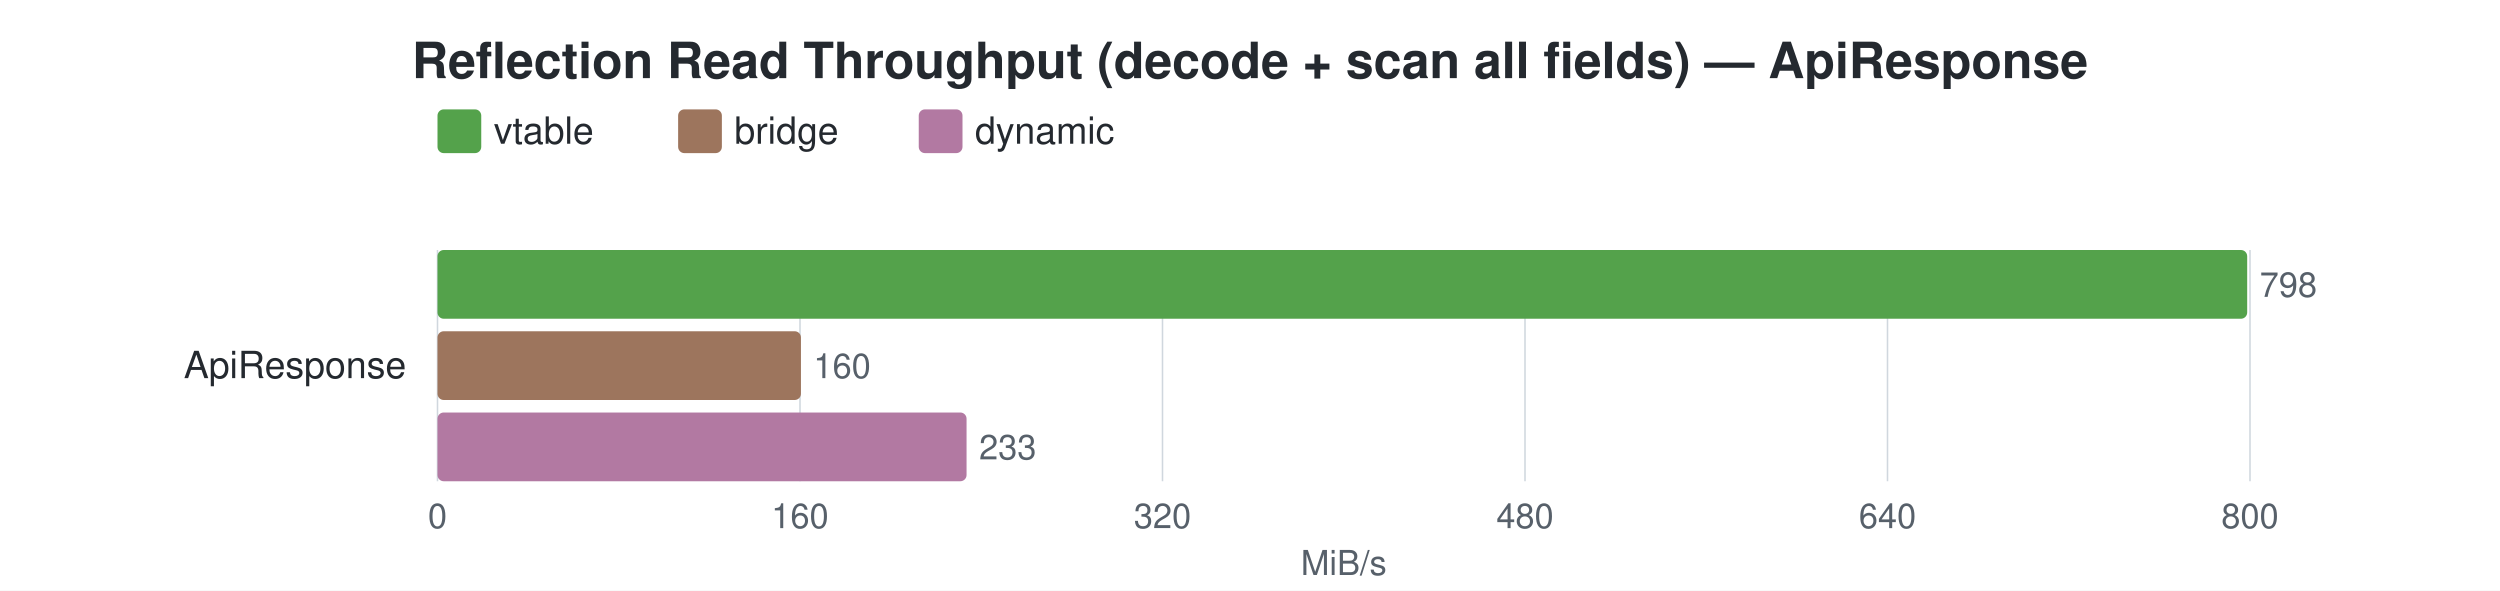
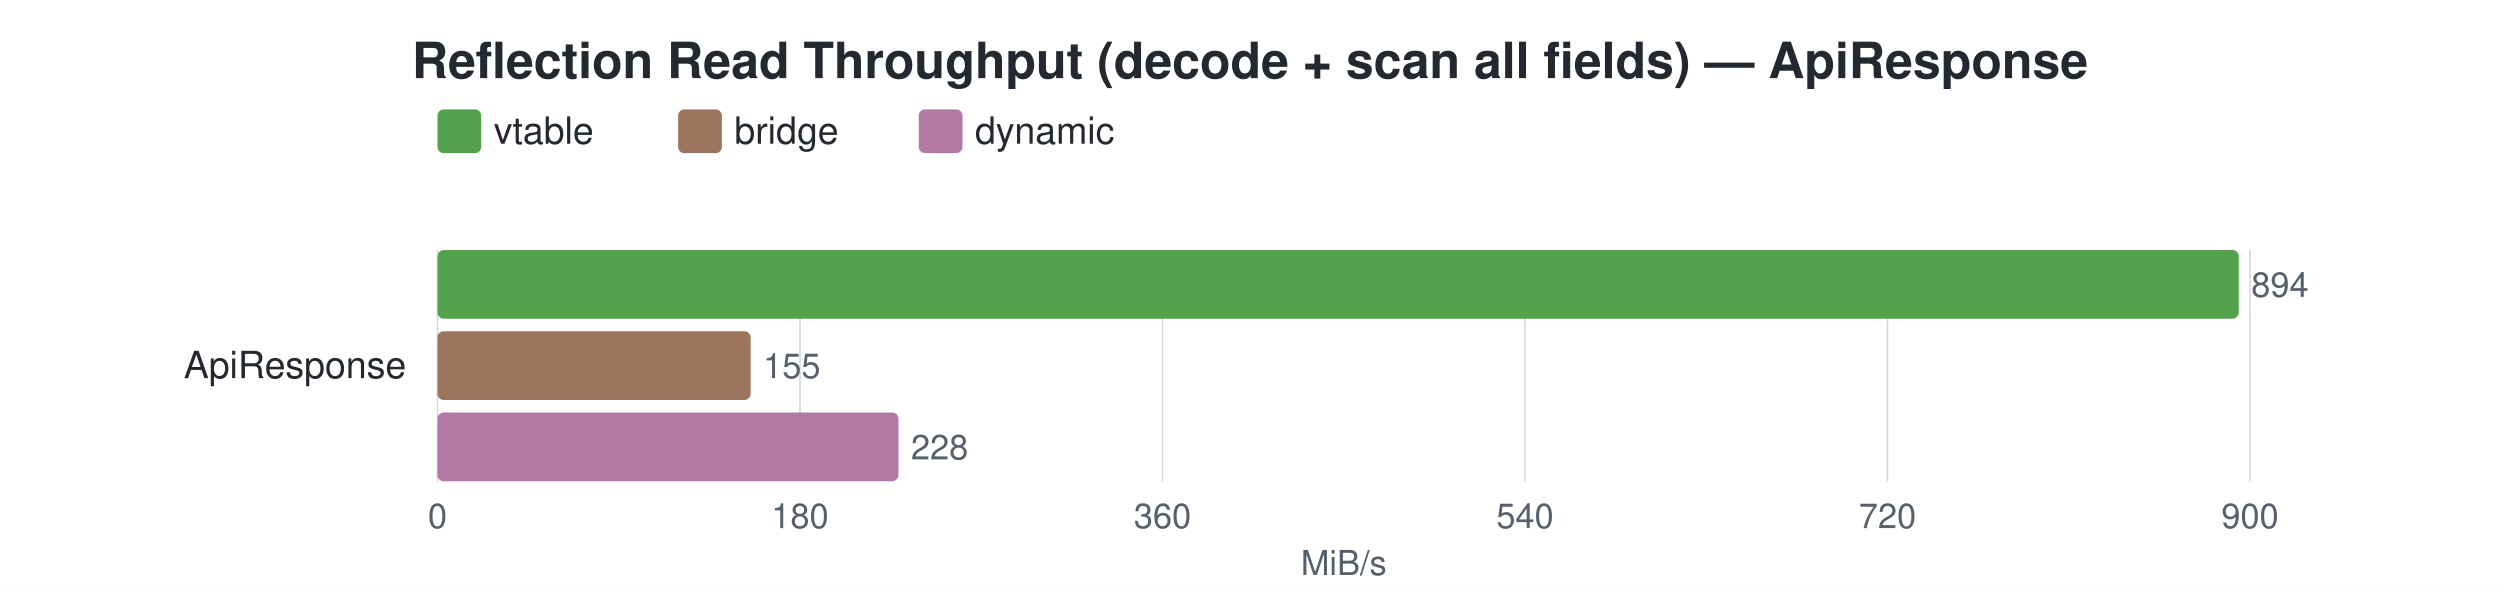
<svg xmlns="http://www.w3.org/2000/svg" width="800" height="189" viewBox="0 0 800 189">
  <style>
    text { font-family: -apple-system, BlinkMacSystemFont, "Segoe UI", Helvetica, Arial, sans-serif; }
    .title { font-size: 16px; font-weight: 600; fill: #24292f; }
    .label { font-size: 12px; fill: #24292f; }
    .value { font-size: 11px; fill: #57606a; }
    .axis-label { font-size: 11px; fill: #57606a; }
    .legend-text { font-size: 12px; fill: #24292f; }
    .grid { stroke: #d0d7de; stroke-width: 0.5; }
  </style>
  <rect width="100%" height="100%" fill="white" />
  <text x="400.0" y="25" text-anchor="middle" class="title">Reflection Read Throughput (decode + scan all fields) — ApiResponse</text>
  <rect x="140" y="35" width="14" height="14" rx="2" fill="#54A24B" />
  <text x="158" y="46" class="legend-text">vtable</text>
  <rect x="217.0" y="35" width="14" height="14" rx="2" fill="#9D755D" />
  <text x="235.0" y="46" class="legend-text">bridge</text>
  <rect x="294.0" y="35" width="14" height="14" rx="2" fill="#B279A2" />
  <text x="312.0" y="46" class="legend-text">dynamic</text>
  <line x1="140.0" y1="80" x2="140.0" y2="154" class="grid" />
  <text x="140.0" y="169" text-anchor="middle" class="axis-label">0</text>
  <line x1="256.0" y1="80" x2="256.0" y2="154" class="grid" />
-   <text x="256.0" y="169" text-anchor="middle" class="axis-label">160</text>
+   <text x="256.0" y="169" text-anchor="middle" class="axis-label">180</text>
  <line x1="372.0" y1="80" x2="372.0" y2="154" class="grid" />
-   <text x="372.0" y="169" text-anchor="middle" class="axis-label">320</text>
+   <text x="372.0" y="169" text-anchor="middle" class="axis-label">360</text>
  <line x1="488.0" y1="80" x2="488.0" y2="154" class="grid" />
-   <text x="488.0" y="169" text-anchor="middle" class="axis-label">480</text>
+   <text x="488.0" y="169" text-anchor="middle" class="axis-label">540</text>
  <line x1="604.0" y1="80" x2="604.0" y2="154" class="grid" />
-   <text x="604.0" y="169" text-anchor="middle" class="axis-label">640</text>
+   <text x="604.0" y="169" text-anchor="middle" class="axis-label">720</text>
  <line x1="720.0" y1="80" x2="720.0" y2="154" class="grid" />
-   <text x="720.0" y="169" text-anchor="middle" class="axis-label">800</text>
+   <text x="720.0" y="169" text-anchor="middle" class="axis-label">900</text>
  <text x="430.0" y="184" text-anchor="middle" class="axis-label">MiB/s</text>
  <text x="130" y="121.0" text-anchor="end" class="label">ApiResponse</text>
-   <rect x="140" y="80.0" width="579.1" height="22" rx="2" fill="#54A24B" />
-   <text x="723.1" y="95.0" class="value">798</text>
-   <rect x="140" y="106.0" width="116.3" height="22" rx="2" fill="#9D755D" />
-   <text x="260.3" y="121.0" class="value">160</text>
-   <rect x="140" y="132.0" width="169.3" height="22" rx="2" fill="#B279A2" />
-   <text x="313.3" y="147.0" class="value">233</text>
+   <rect x="140" y="80.0" width="576.4" height="22" rx="2" fill="#54A24B" />
+   <text x="720.4" y="95.0" class="value">894</text>
+   <rect x="140" y="106.0" width="100.2" height="22" rx="2" fill="#9D755D" />
+   <text x="244.2" y="121.0" class="value">155</text>
+   <rect x="140" y="132.0" width="147.5" height="22" rx="2" fill="#B279A2" />
+   <text x="291.5" y="147.0" class="value">228</text>
</svg>
